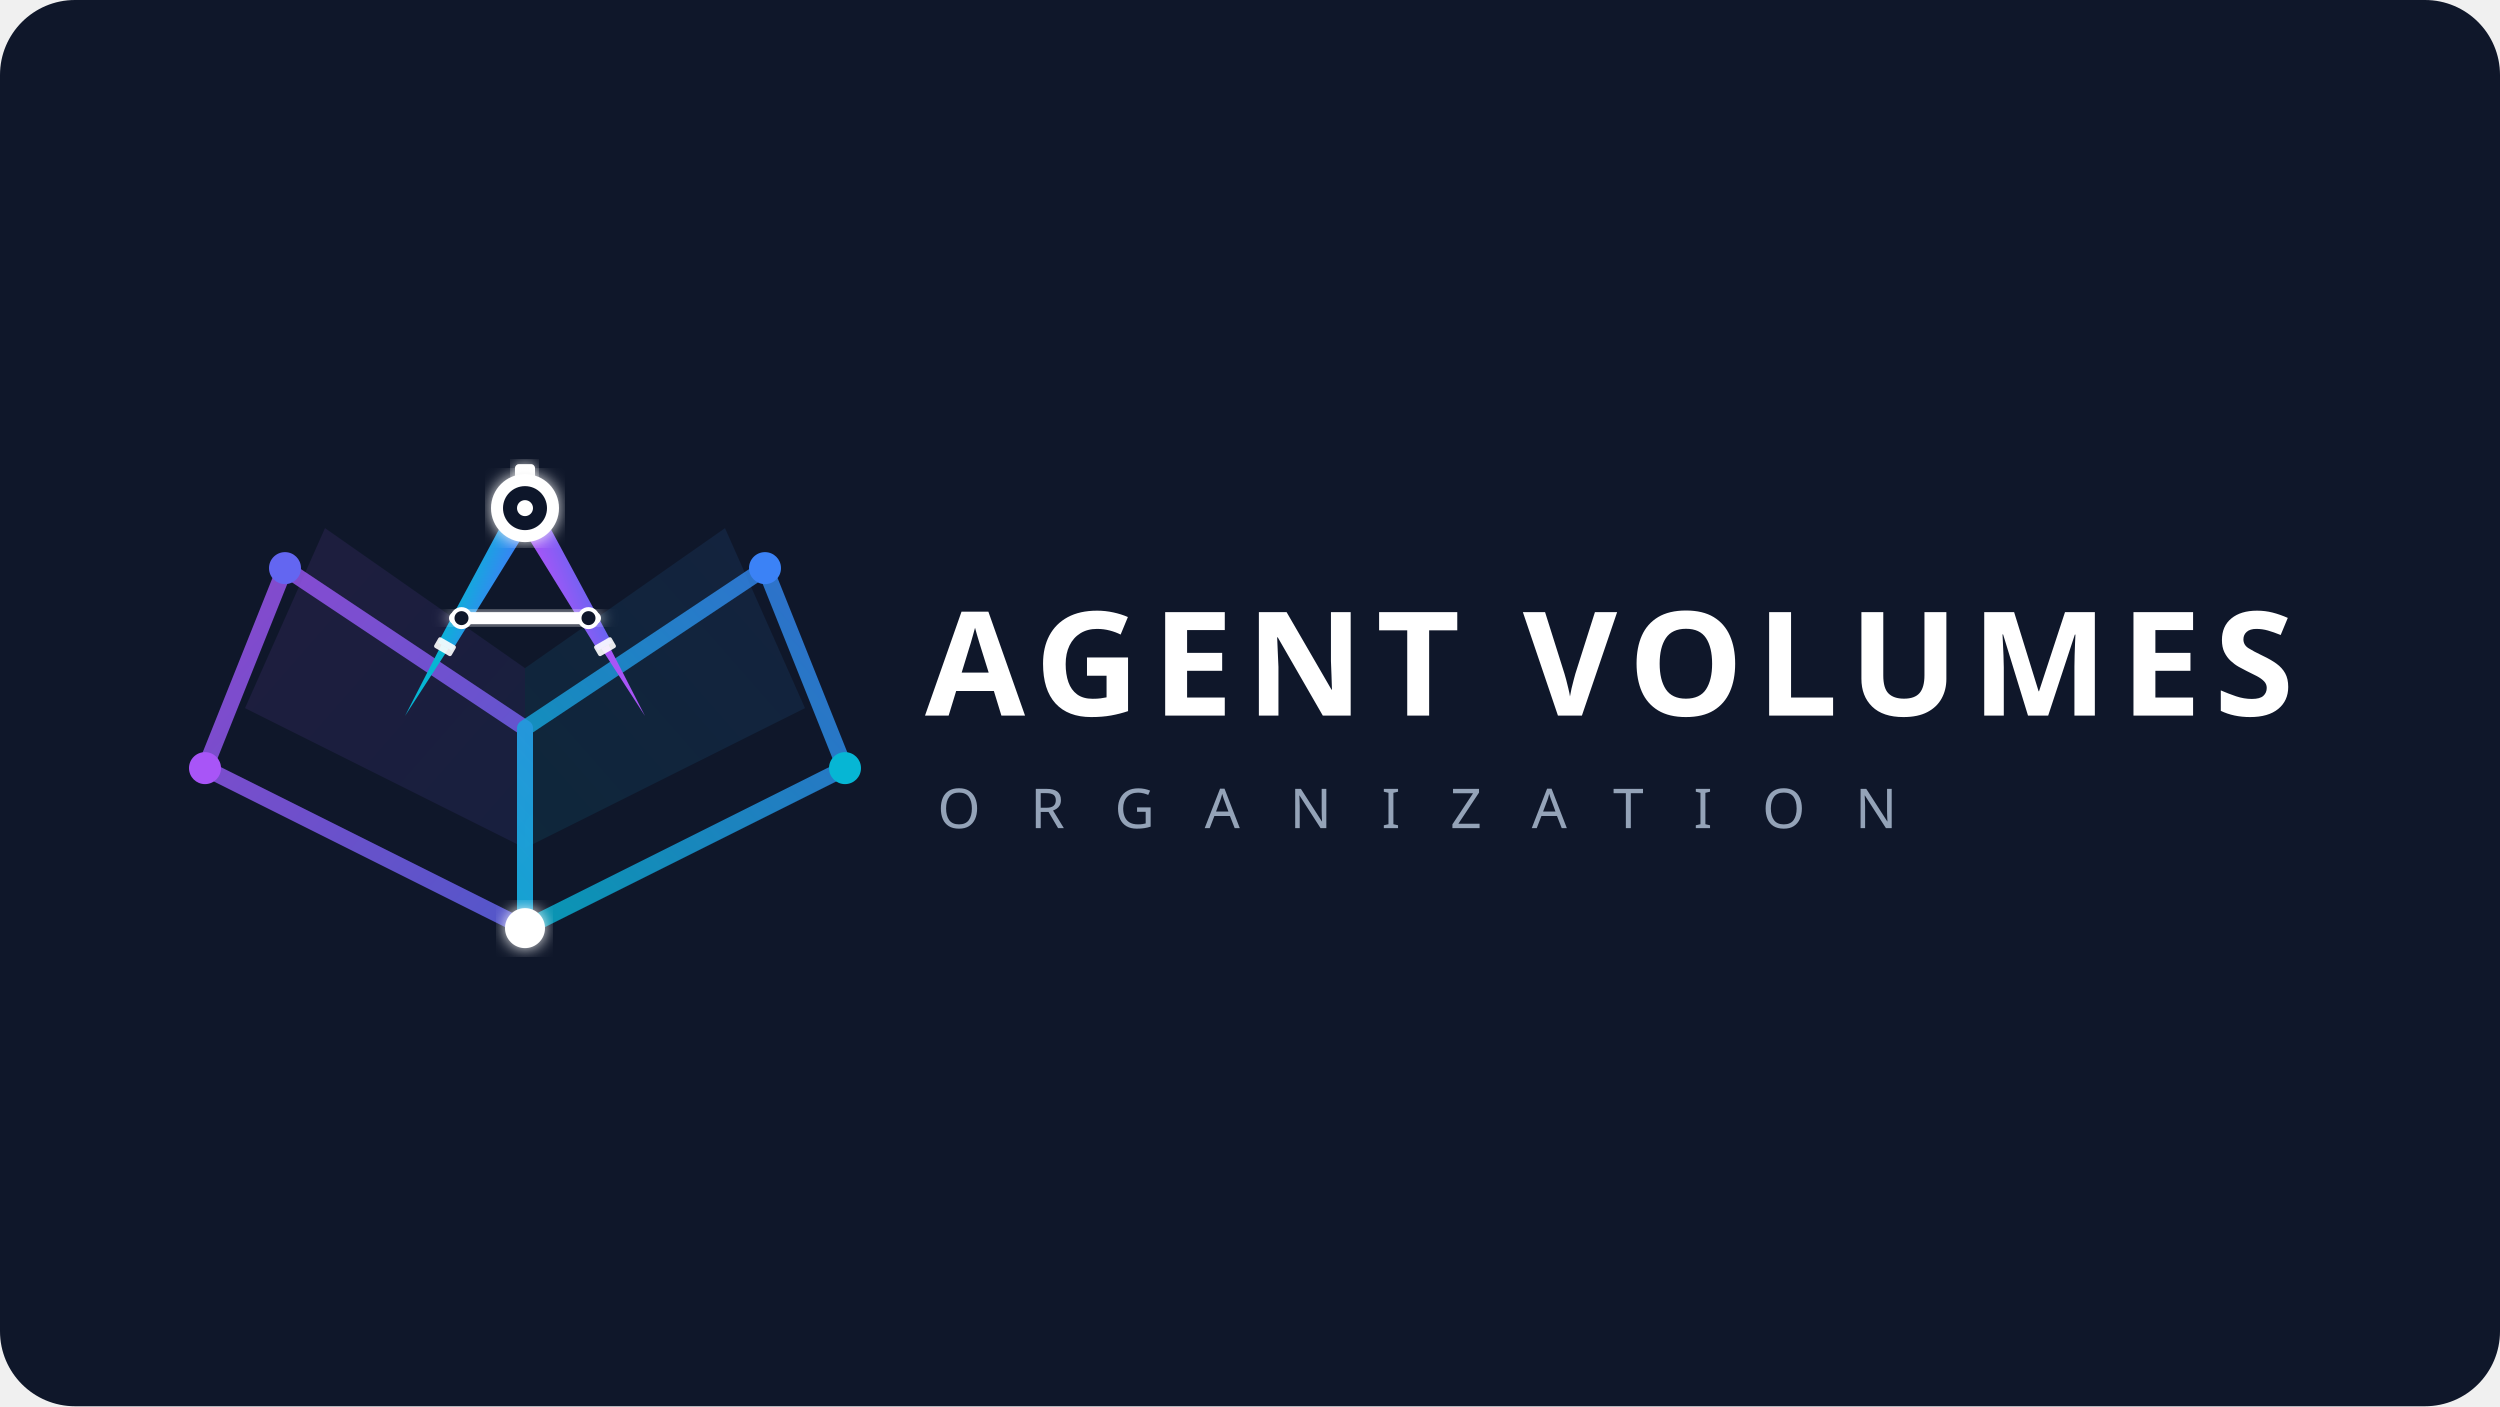
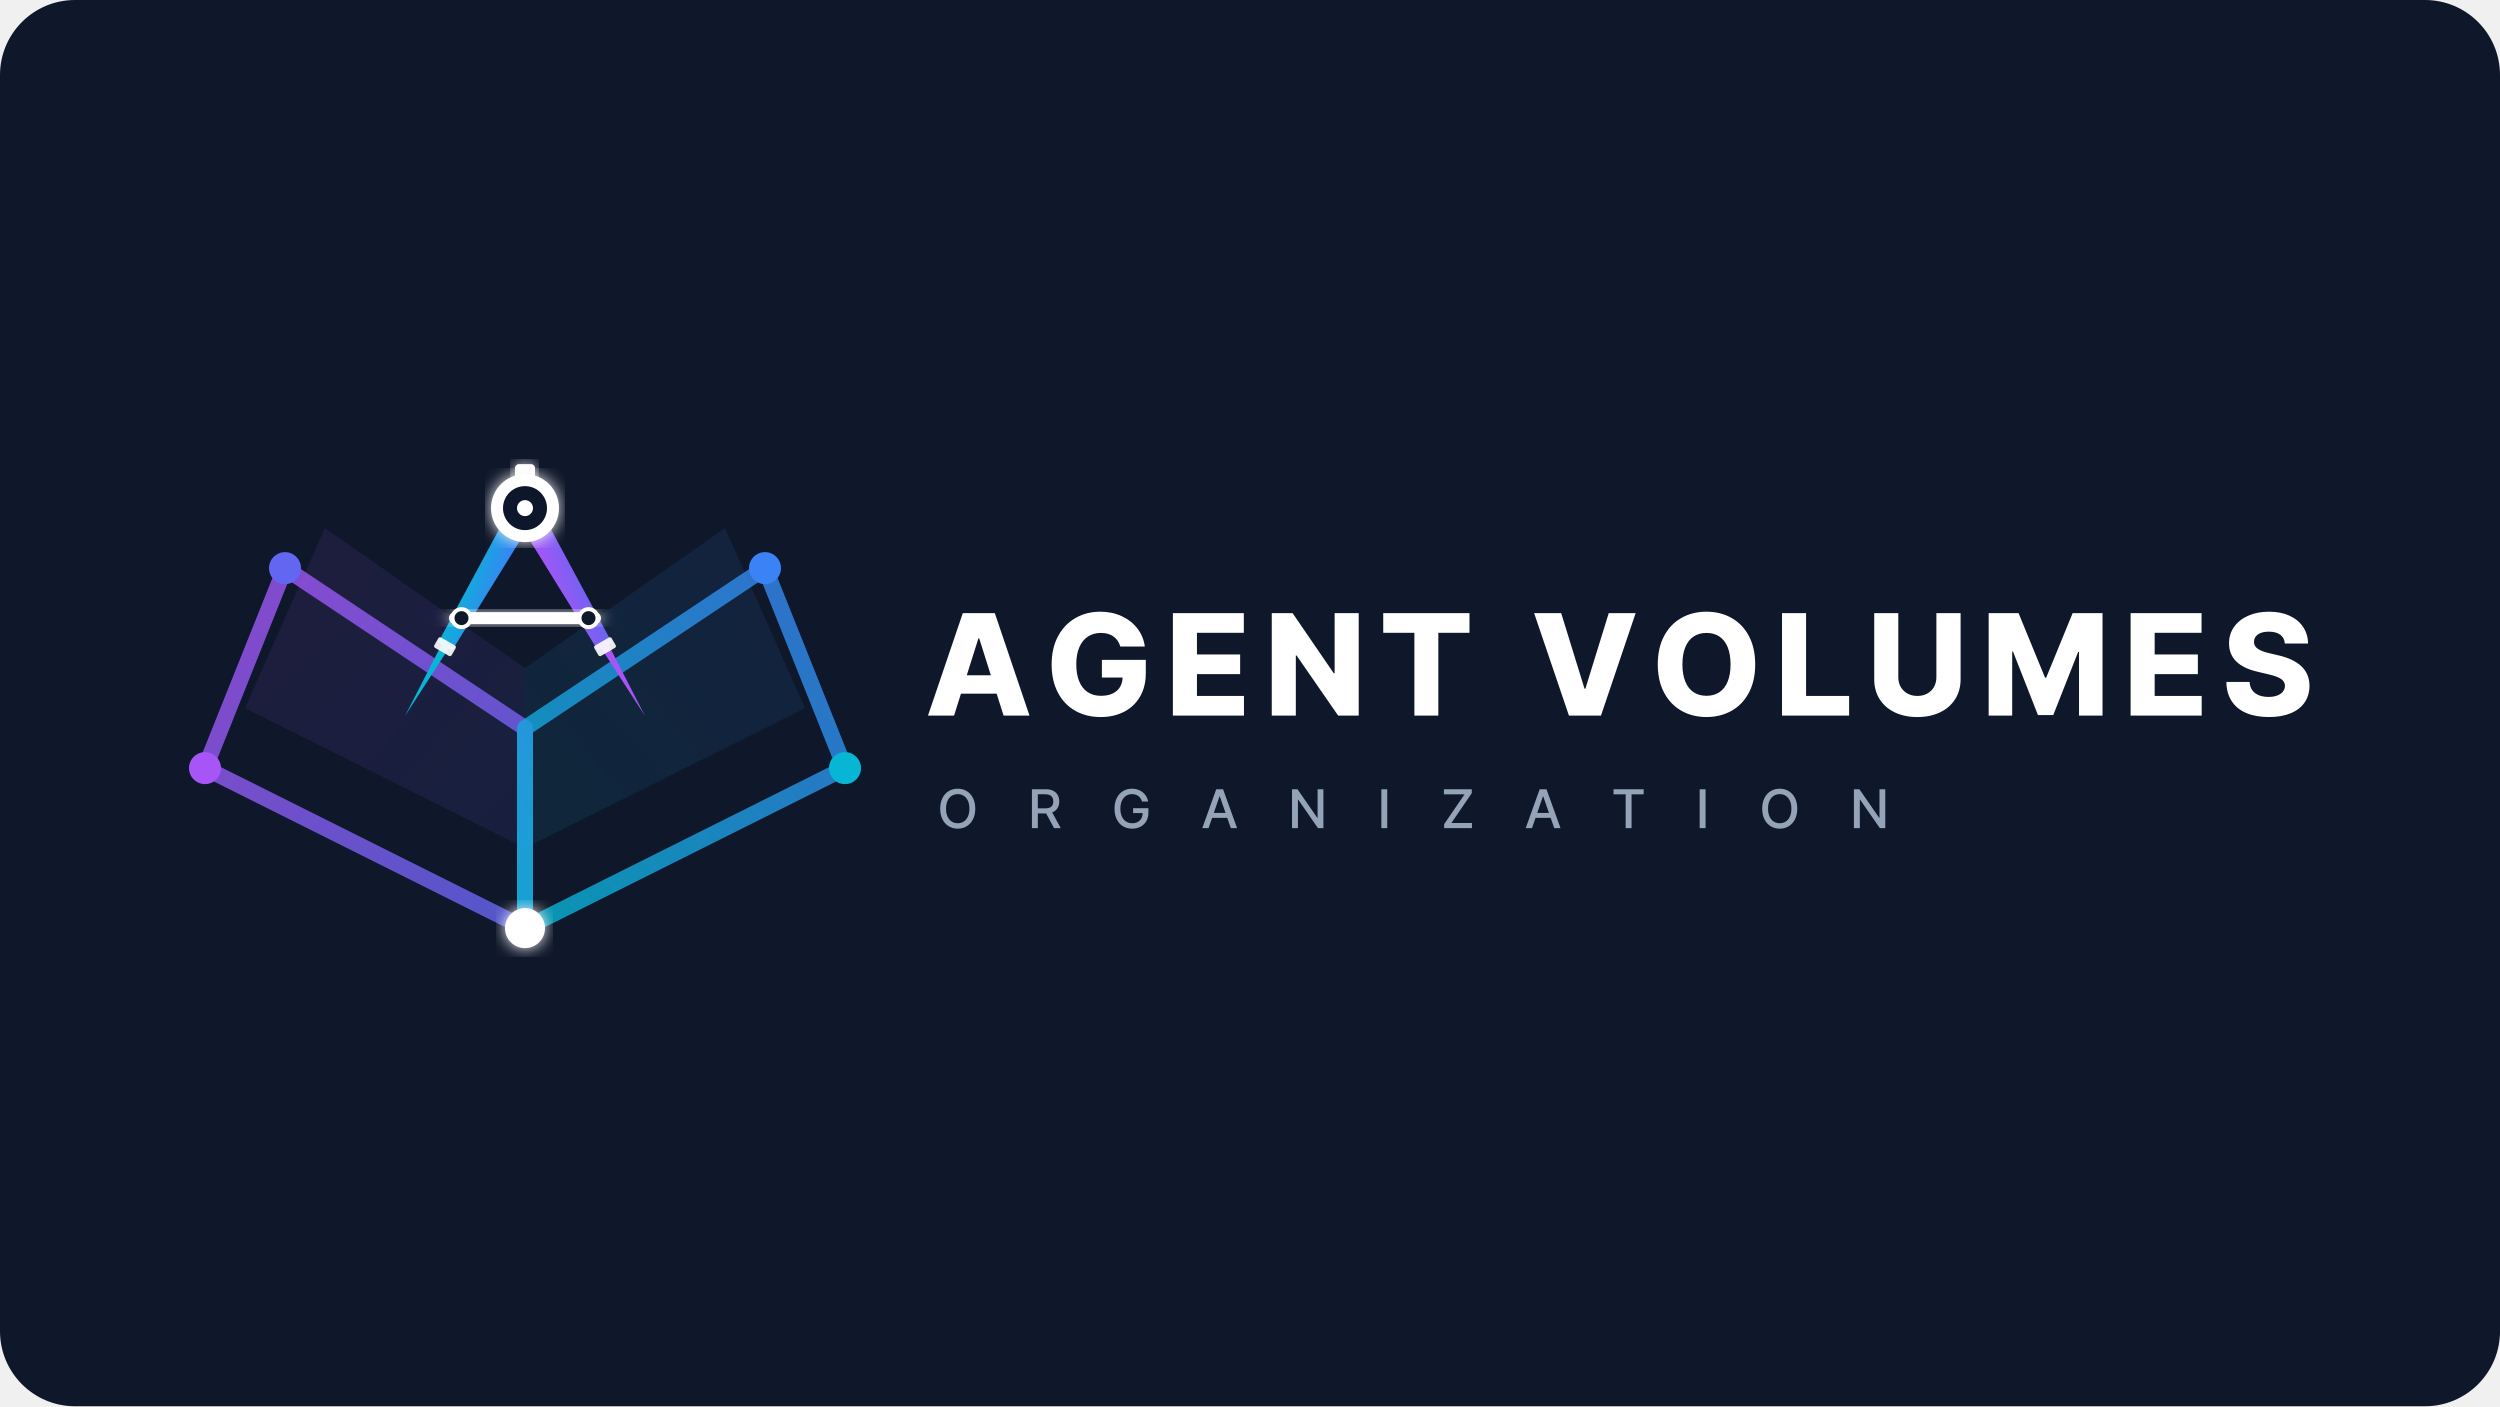
- <svg xmlns="http://www.w3.org/2000/svg" viewBox="0 0 1000 562.5" width="100%" height="100%">
+ <svg xmlns="http://www.w3.org/2000/svg" viewBox="0 0 1000 562.5">
  <defs>
-     <style>
-       @font-face { 
-         font-family: 'Pretendard Std Variable';
-         font-weight: 45 920;
-         font-display: swap;
-         src: url('https://cdn.jsdelivr.net/gh/orioncactus/pretendard@v1.3.9/packages/pretendard-std/dist/web/variable/woff2-dynamic-subset/PretendardStdVariable.subset.6.woff2') format('woff2-variations');
-       }
-     </style>
-     <linearGradient id="bg" x1="0" y1="0" x2="1000" y2="562.5">
+     <linearGradient id="agent-volumes-logo-banner-with-bg-16-9_svg__a" x1="0" x2="1000" y1="0" y2="562.5">
      <stop offset="0%" stop-color="#0f172a" />
      <stop offset="100%" stop-color="#020617" />
    </linearGradient>
-     <linearGradient id="leftPage" x1="100%" y1="100%" x2="0%" y2="0%">
+     <linearGradient id="agent-volumes-logo-banner-with-bg-16-9_svg__b" x1="100%" x2="0%" y1="100%" y2="0%">
      <stop offset="0%" stop-color="#6366f1" />
      <stop offset="100%" stop-color="#a855f7" />
    </linearGradient>
-     <linearGradient id="rightPage" x1="0%" y1="100%" x2="100%" y2="0%">
+     <linearGradient id="agent-volumes-logo-banner-with-bg-16-9_svg__c" x1="0%" x2="100%" y1="100%" y2="0%">
      <stop offset="0%" stop-color="#06b6d4" />
      <stop offset="100%" stop-color="#3b82f6" />
    </linearGradient>
-     <linearGradient id="brightAccent" x1="0%" y1="0%" x2="100%" y2="0%">
-       <stop offset="0%" stop-color="#ffffff" />
+     <linearGradient id="agent-volumes-logo-banner-with-bg-16-9_svg__d" x1="0%" x2="100%" y1="0%" y2="0%">
+       <stop offset="0%" stop-color="#fff" />
      <stop offset="100%" stop-color="#ecfeff" />
    </linearGradient>
-     <filter id="glow" x="-20%" y="-20%" width="140%" height="140%">
-       <feGaussianBlur stdDeviation="4" result="blur" />
-       <feComposite in="SourceGraphic" in2="blur" operator="over" />
+     <filter id="agent-volumes-logo-banner-with-bg-16-9_svg__e" width="140%" height="140%" x="-20%" y="-20%">
+       <feGaussianBlur result="blur" stdDeviation="4" />
+       <feComposite in="SourceGraphic" in2="blur" />
    </filter>
  </defs>
-   <rect width="1000" height="562.5" rx="30" fill="url(#bg)" />
-   <g transform="translate(210, 291.25) scale(0.8)">
-     <path d="M 0 60 L -140 -10 L -100 -100 L 0 -30 Z" fill="url(#leftPage)" opacity="0.1" />
-     <path d="M 0 60 L 140 -10 L 100 -100 L 0 -30 Z" fill="url(#rightPage)" opacity="0.1" />
-     <path d="M 0 100 L -160 20 L -120 -80 L 0 0 Z" fill="none" stroke="url(#leftPage)" stroke-width="8" stroke-linejoin="round" opacity="0.8" />
-     <path d="M 0 100 L 160 20 L 120 -80 L 0 0 Z" fill="none" stroke="url(#rightPage)" stroke-width="8" stroke-linejoin="round" opacity="0.8" />
-     <line x1="0" y1="100" x2="0" y2="0" stroke="url(#brightAccent)" stroke-width="8" stroke-linecap="round" />
-     <rect x="-5" y="-132" width="10" height="12" rx="2" fill="#ffffff" filter="url(#glow)" />
-     <g transform="translate(0, -110) rotate(-30)">
-       <polygon points="-6,14 6,14 4,80 -4,80" fill="url(#leftPage)" />
-       <polygon points="-2,80 2,80 0,120" fill="#a855f7" />
-       <rect x="-5" y="77" width="10" height="6" rx="1" fill="#ffffff" opacity="0.9" />
+   <rect width="1000" height="562.5" fill="url(#agent-volumes-logo-banner-with-bg-16-9_svg__a)" rx="30" />
+   <g transform="matrix(.8 0 0 .8 210 291.25)">
+     <path fill="url(#agent-volumes-logo-banner-with-bg-16-9_svg__b)" d="m0 60-140-70 40-90L0-30Z" opacity=".1" />
+     <path fill="url(#agent-volumes-logo-banner-with-bg-16-9_svg__c)" d="m0 60 140-70-40-90L0-30Z" opacity=".1" />
+     <path fill="none" stroke="url(#agent-volumes-logo-banner-with-bg-16-9_svg__b)" stroke-linejoin="round" stroke-width="8" d="m0 100-160-80 40-100L0 0Z" opacity=".8" />
+     <path fill="none" stroke="url(#agent-volumes-logo-banner-with-bg-16-9_svg__c)" stroke-linejoin="round" stroke-width="8" d="m0 100 160-80-40-100L0 0Z" opacity=".8" />
+     <path stroke="url(#agent-volumes-logo-banner-with-bg-16-9_svg__d)" stroke-linecap="round" stroke-width="8" d="M0 100V0" />
+     <rect width="10" height="12" x="-5" y="-132" fill="#fff" filter="url(#agent-volumes-logo-banner-with-bg-16-9_svg__e)" rx="2" />
+     <g transform="rotate(-30 -205.263 -55)">
+       <path fill="url(#agent-volumes-logo-banner-with-bg-16-9_svg__b)" d="M-6 14H6L4 80h-8z" />
+       <path fill="#a855f7" d="M-2 80h4l-2 40z" />
+       <rect width="10" height="6" x="-5" y="77" fill="#fff" opacity=".9" rx="1" />
    </g>
-     <g transform="translate(0, -110) rotate(30)">
-       <polygon points="-6,14 6,14 4,80 -4,80" fill="url(#rightPage)" />
-       <polygon points="-2,80 2,80 0,120" fill="#06b6d4" />
-       <rect x="-5" y="77" width="10" height="6" rx="1" fill="#ffffff" opacity="0.9" />
+     <g transform="rotate(30 205.263 -55)">
+       <path fill="url(#agent-volumes-logo-banner-with-bg-16-9_svg__c)" d="M-6 14H6L4 80h-8z" />
+       <path fill="#06b6d4" d="M-2 80h4l-2 40z" />
+       <rect width="10" height="6" x="-5" y="77" fill="#fff" opacity=".9" rx="1" />
    </g>
-     <g transform="translate(0, -55)">
-       <rect x="-38" y="-3" width="76" height="6" rx="3" fill="#ffffff" filter="url(#glow)" />
-       <circle cx="-31.75" cy="0" r="4.5" fill="#0f172a" stroke="#ffffff" stroke-width="2" />
-       <circle cx="31.75" cy="0" r="4.5" fill="#0f172a" stroke="#ffffff" stroke-width="2" />
+     <g transform="translate(0 -55)">
+       <rect width="76" height="6" x="-38" y="-3" fill="#fff" filter="url(#agent-volumes-logo-banner-with-bg-16-9_svg__e)" rx="3" />
+       <circle cx="-31.75" r="4.5" fill="#0f172a" stroke="#fff" stroke-width="2" />
+       <circle cx="31.75" r="4.5" fill="#0f172a" stroke="#fff" stroke-width="2" />
    </g>
-     <circle cx="0" cy="-110" r="14" fill="#0f172a" stroke="#ffffff" stroke-width="6" filter="url(#glow)" />
-     <circle cx="0" cy="-110" r="4" fill="#ffffff" />
-     <circle cx="0" cy="100" r="10" fill="#ffffff" filter="url(#glow)" />
+     <circle cy="-110" r="14" fill="#0f172a" stroke="#fff" stroke-width="6" filter="url(#agent-volumes-logo-banner-with-bg-16-9_svg__e)" />
+     <circle cy="-110" r="4" fill="#fff" />
+     <circle cy="100" r="10" fill="#fff" filter="url(#agent-volumes-logo-banner-with-bg-16-9_svg__e)" />
    <circle cx="-160" cy="20" r="8" fill="#a855f7" />
    <circle cx="160" cy="20" r="8" fill="#06b6d4" />
    <circle cx="-120" cy="-80" r="8" fill="#6366f1" />
    <circle cx="120" cy="-80" r="8" fill="#3b82f6" />
  </g>
-   <text x="370" y="286.25" font-family="'Pretendard Std Variable', sans-serif" font-size="58" font-weight="800" fill="#ffffff" text-anchor="start" letter-spacing="5">AGENT VOLUMES</text>
-   <text x="375" y="331.25" font-family="'Pretendard Std Variable', sans-serif" font-size="22" font-weight="500" fill="#94a3b8" text-anchor="start" letter-spacing="20">ORGANIZATION</text>
+   <path fill="#fff" d="m371.19 286.25 13.933-41.008h12.8l13.878 41.008h-10.365l-2.776-8.78h-14.273l-2.776 8.78Zm25.148-16.143-4.645-14.726h-.34l-4.644 14.726Zm44.025-16.935q-3.002 0-5.225 1.473-2.223 1.472-3.427 4.29-1.203 2.818-1.203 6.754 0 3.994 1.16 6.826 1.162 2.832 3.371 4.318 2.209 1.487 5.324 1.487 4.05 0 6.316-1.968t2.35-5.338h-8.27v-7.08h17.56v5.38q0 5.353-2.295 9.318t-6.386 6.075-9.331 2.11q-5.834 0-10.28-2.55-4.447-2.548-6.91-7.306-2.465-4.758-2.465-11.158 0-6.542 2.563-11.314t6.995-7.293 9.927-2.52q4.673 0 8.538 1.784t6.302 4.956 2.945 7.193h-9.799q-.736-2.605-2.747-4.021-2.01-1.416-5.013-1.416m28.789-7.93h28.377v7.873h-18.748v8.666h17.276v7.873H478.78v8.723h18.805v7.873h-28.434Zm74.328 41.008h-8.212l-16.653-24.072h-.283v24.072h-9.629v-41.008h8.326l16.483 24.072h.34v-24.072h9.628Zm9.815-41.008h34.494v7.873h-12.46v33.135h-9.573v-33.135h-12.461Zm80.518 30.246h.34l9.345-30.246h10.762l-13.877 41.008h-12.801l-13.934-41.008h10.819Zm48.783 11.328q-5.58 0-9.997-2.492-4.418-2.492-6.953-7.25t-2.535-11.328q0-6.599 2.535-11.356 2.535-4.758 6.953-7.236t9.997-2.478q5.55 0 9.983 2.478 4.432 2.478 6.966 7.236 2.535 4.757 2.535 11.356t-2.535 11.357-6.966 7.235-9.983 2.478m0-33.644q-3.002 0-5.169 1.444-2.166 1.445-3.313 4.277t-1.147 6.853 1.147 6.854 3.313 4.276 5.169 1.444 5.168-1.444 3.314-4.276 1.147-6.854-1.147-6.853-3.314-4.277-5.168-1.444m30.204-7.93h9.63v33.135h17.218v7.873h-26.847Zm71.44 0v26.451q0 4.532-2.166 7.958t-6.075 5.296-9.034 1.87q-5.154 0-9.063-1.87-3.908-1.869-6.06-5.296-2.153-3.426-2.153-7.958v-26.45h9.63V270.9q0 2.153.962 3.852.963 1.7 2.705 2.662 1.742.963 3.979.963t3.965-.963 2.676-2.662.949-3.852v-25.658Zm23.182 0 10.592 25.828h.453l10.592-25.828h11.95v41.008h-9.402v-25.488h-.34l-9.968 25.261h-6.117l-9.97-25.375h-.339v25.602h-9.402v-41.008Zm44.818 0h28.377v7.873H861.87v8.666h17.276v7.873H861.87v8.723h18.805v7.873H852.24Zm55.297 7.42q-2.86 0-4.404 1.133-1.543 1.133-1.543 2.945 0 1.756 1.586 2.818t4.531 1.713l3.568.85q6.06 1.36 9.275 4.39t3.243 7.844q-.028 3.852-1.968 6.656t-5.58 4.304-8.708 1.501q-5.154 0-8.935-1.571-3.78-1.572-5.876-4.716-2.096-3.143-2.181-7.76h9.289q.17 2.918 2.195 4.461t5.395 1.543q3.002 0 4.758-1.217 1.755-1.218 1.812-3.2-.028-1.756-1.614-2.804t-5.07-1.841l-4.304-1.02q-11.385-2.633-11.385-11.328-.028-3.738 2.025-6.627t5.692-4.474 8.256-1.586q4.673 0 8.184 1.6 3.512 1.6 5.452 4.489t1.997 6.655h-9.29q-.17-2.266-1.812-3.512t-4.588-1.246" />
+   <path fill="#94a3b8" d="M383.1 331.465q-2.03 0-3.626-.972-1.595-.972-2.497-2.783-.903-1.81-.903-4.237 0-2.439.903-4.249.902-1.81 2.497-2.777t3.626-.967q2.008 0 3.604.967 1.595.967 2.497 2.777.903 1.81.903 4.249 0 2.427-.903 4.237-.902 1.81-2.497 2.783-1.596.972-3.604.972m0-13.815q-1.354 0-2.417.677-1.064.677-1.665 1.987-.602 1.311-.602 3.159t.602 3.158 1.665 1.987 2.417.677q1.342 0 2.4-.677 1.059-.677 1.66-1.993.602-1.315.602-3.152 0-1.848-.602-3.159-.601-1.31-1.66-1.987t-2.4-.677m29.668-1.955h5.543q1.761 0 2.97.613 1.208.612 1.815 1.713t.607 2.551q0 1.59-.72 2.729-.72 1.138-2.116 1.665l3.438 6.284h-2.686l-3.158-5.865h-3.33v5.865h-2.363Zm5.306 7.649q1.676 0 2.46-.704.784-.703.784-2.068 0-1.375-.79-2.116-.789-.741-2.454-.741h-2.943v5.629Zm34.717-5.694q-1.321 0-2.38.683-1.057.682-1.659 1.998t-.602 3.142q0 1.837.607 3.147t1.681 1.993 2.46.682q1.236 0 2.17-.494.935-.494 1.456-1.413.52-.918.542-2.154h-3.824v-1.955h6.123v1.762q0 1.934-.827 3.39-.827 1.455-2.304 2.244t-3.357.79q-2.095 0-3.695-.972t-2.487-2.783-.886-4.237.891-4.238 2.476-2.782 3.594-.973q1.665 0 3.045.65t2.277 1.816 1.166 2.67h-2.428q-.44-1.408-1.477-2.187t-2.562-.779m28.121 13.6 5.586-15.555h2.729l5.607 15.555h-2.514l-1.418-4.104h-6.058l-1.418 4.104Zm9.303-6.08-2.299-6.639h-.107l-2.288 6.639Zm39.142 6.08h-2.17l-7.884-11.365h-.13v11.365h-2.362v-15.555h2.191l7.885 11.387h.15v-11.387h2.32Zm25.543 0h-2.363v-15.555h2.363Zm22.75-1.568 8.164-11.946h-8.25v-2.04h11.15v1.568l-8.163 11.945h8.228v2.041H577.65Zm32.633 1.568 5.586-15.555h2.729l5.607 15.555h-2.514l-1.418-4.104h-6.058l-1.418 4.104Zm9.303-6.08-2.299-6.639h-.107l-2.288 6.639Zm25.822-9.475h12.053v2.041h-4.834v13.514h-2.363v-13.514h-4.856Zm36.822 15.555h-2.363v-15.555h2.363Zm29.668.215q-2.03 0-3.625-.972t-2.498-2.783-.902-4.237q0-2.439.902-4.249.903-1.81 2.498-2.777t3.625-.967q2.01 0 3.604.967 1.596.967 2.498 2.777t.902 4.249q0 2.427-.902 4.237t-2.498 2.783-3.604.972m0-13.815q-1.353 0-2.417.677t-1.665 1.987-.601 3.159.601 3.158 1.665 1.987 2.417.677q1.343 0 2.401-.677t1.66-1.993.602-3.152q0-1.848-.602-3.159t-1.66-1.987-2.4-.677m42.214 13.6h-2.17l-7.884-11.365h-.13v11.365h-2.363v-15.555h2.192l7.885 11.387h.15v-11.387h2.32Z" />
</svg>
